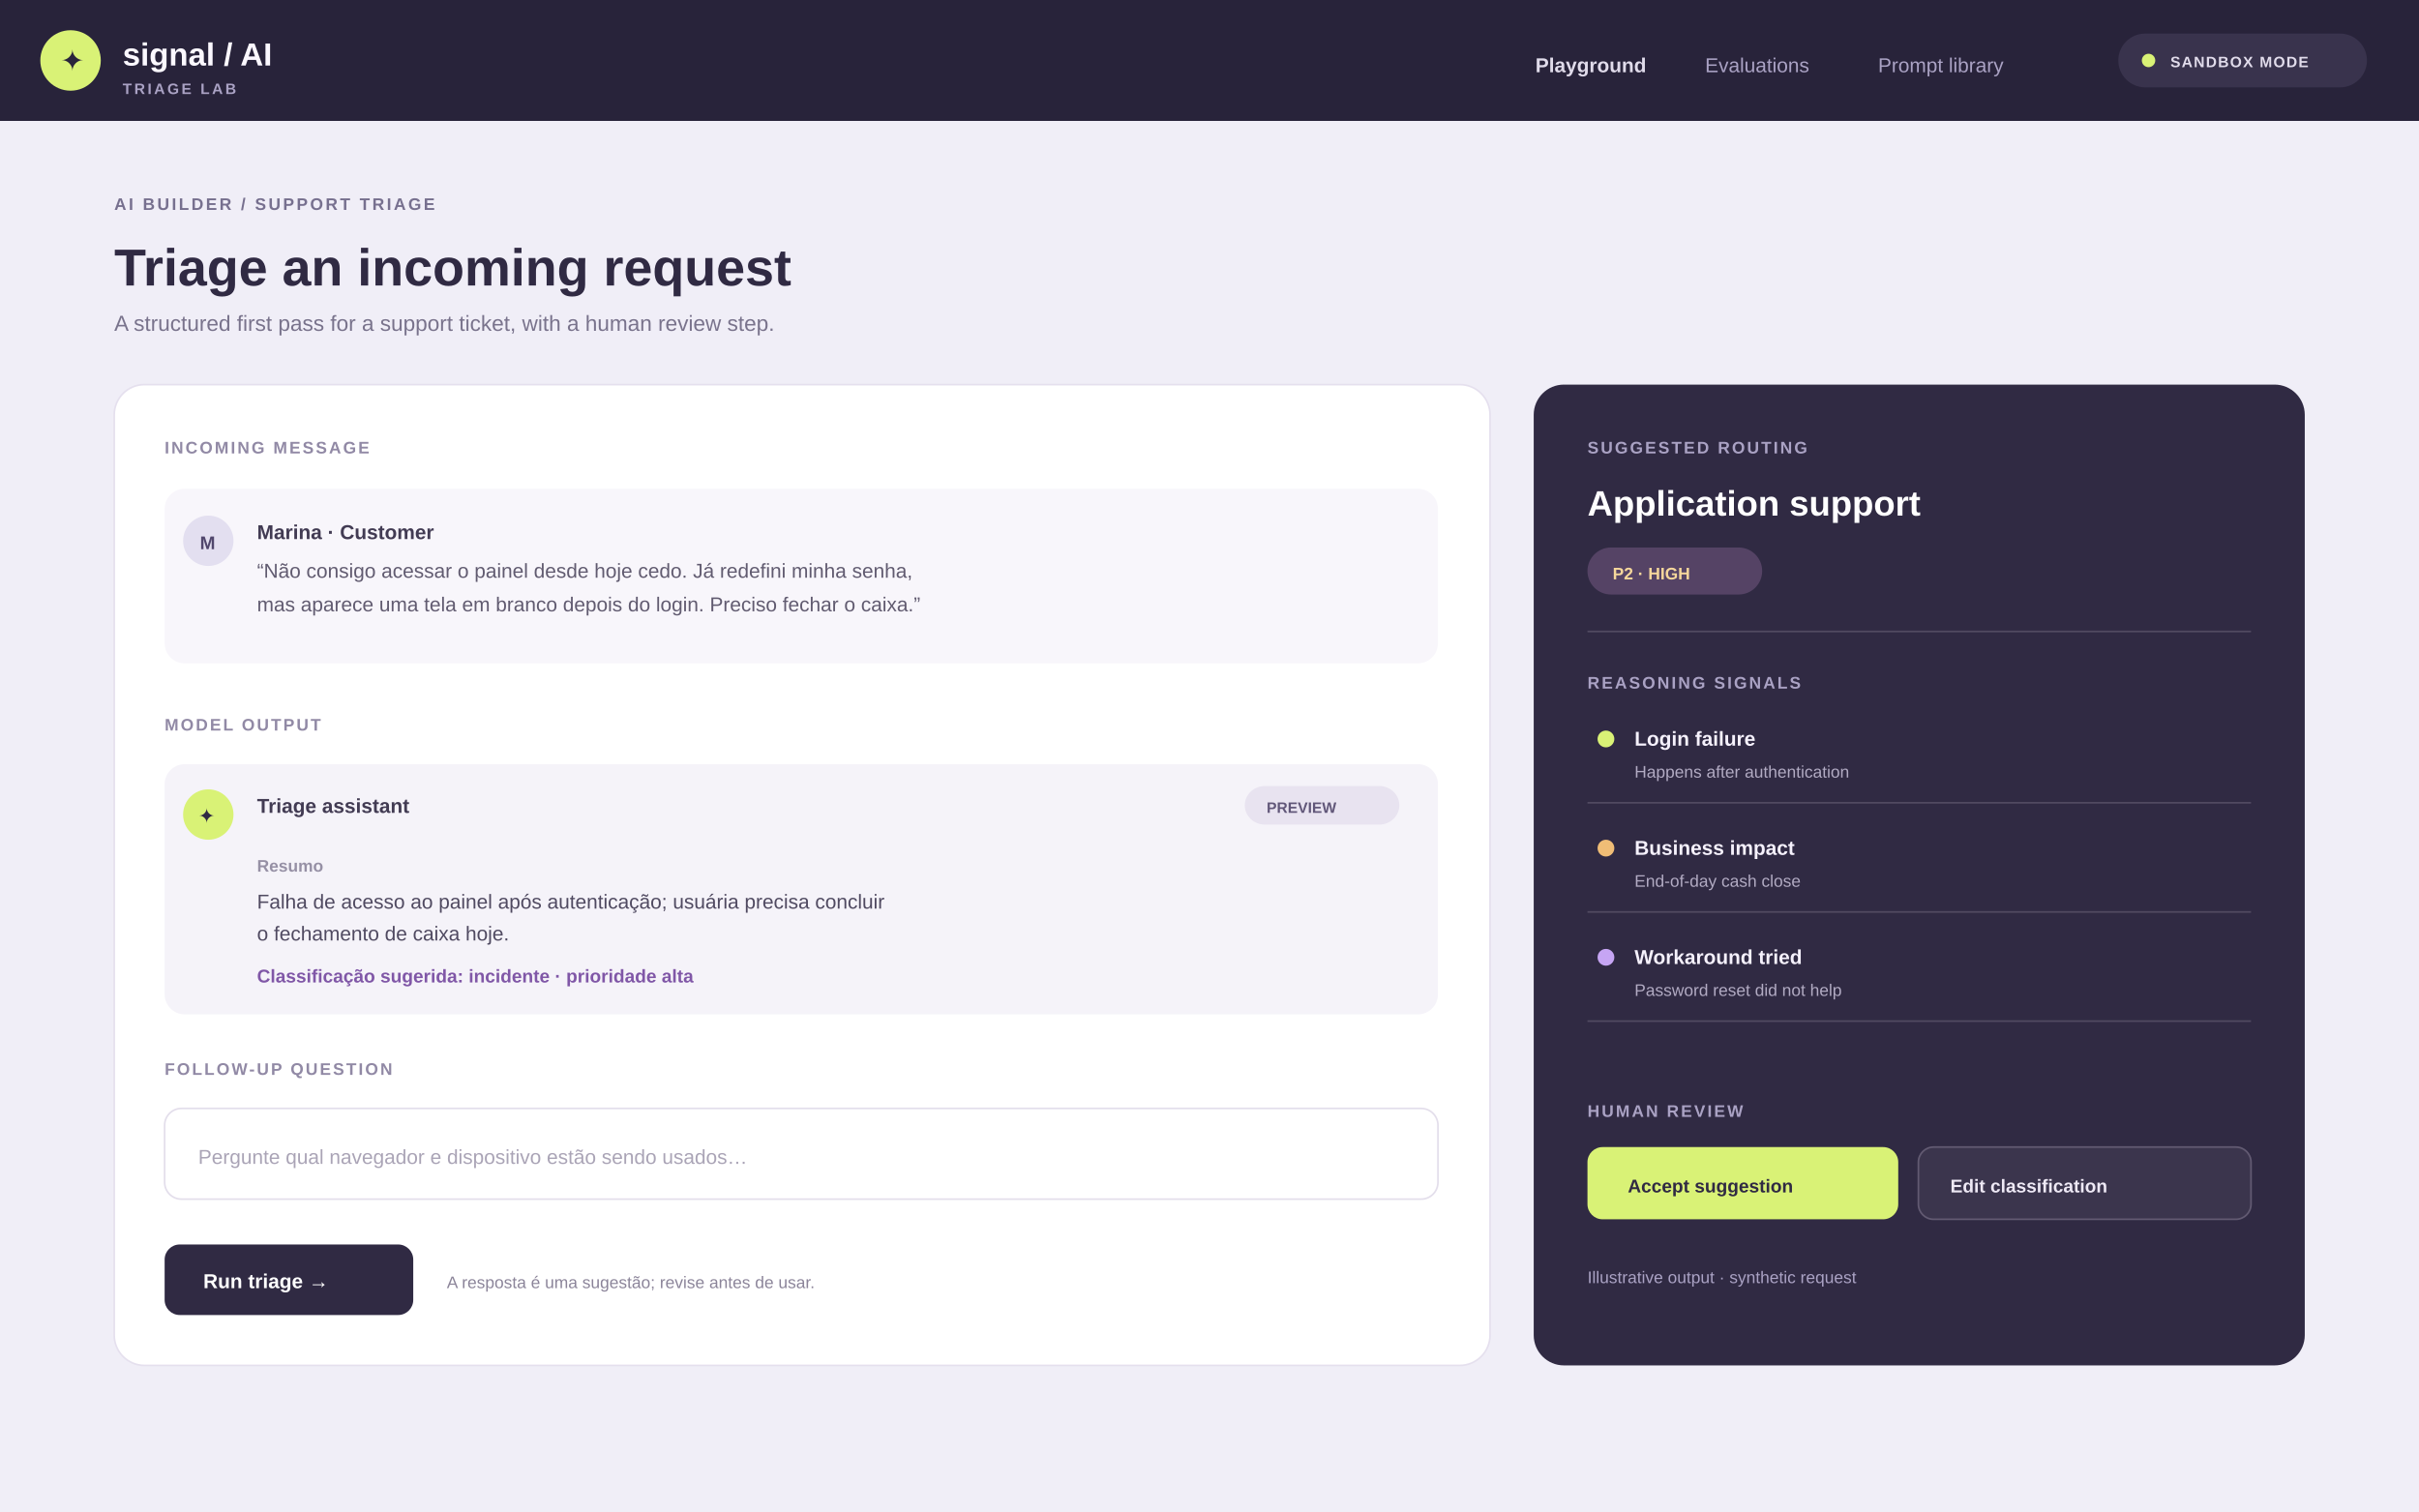
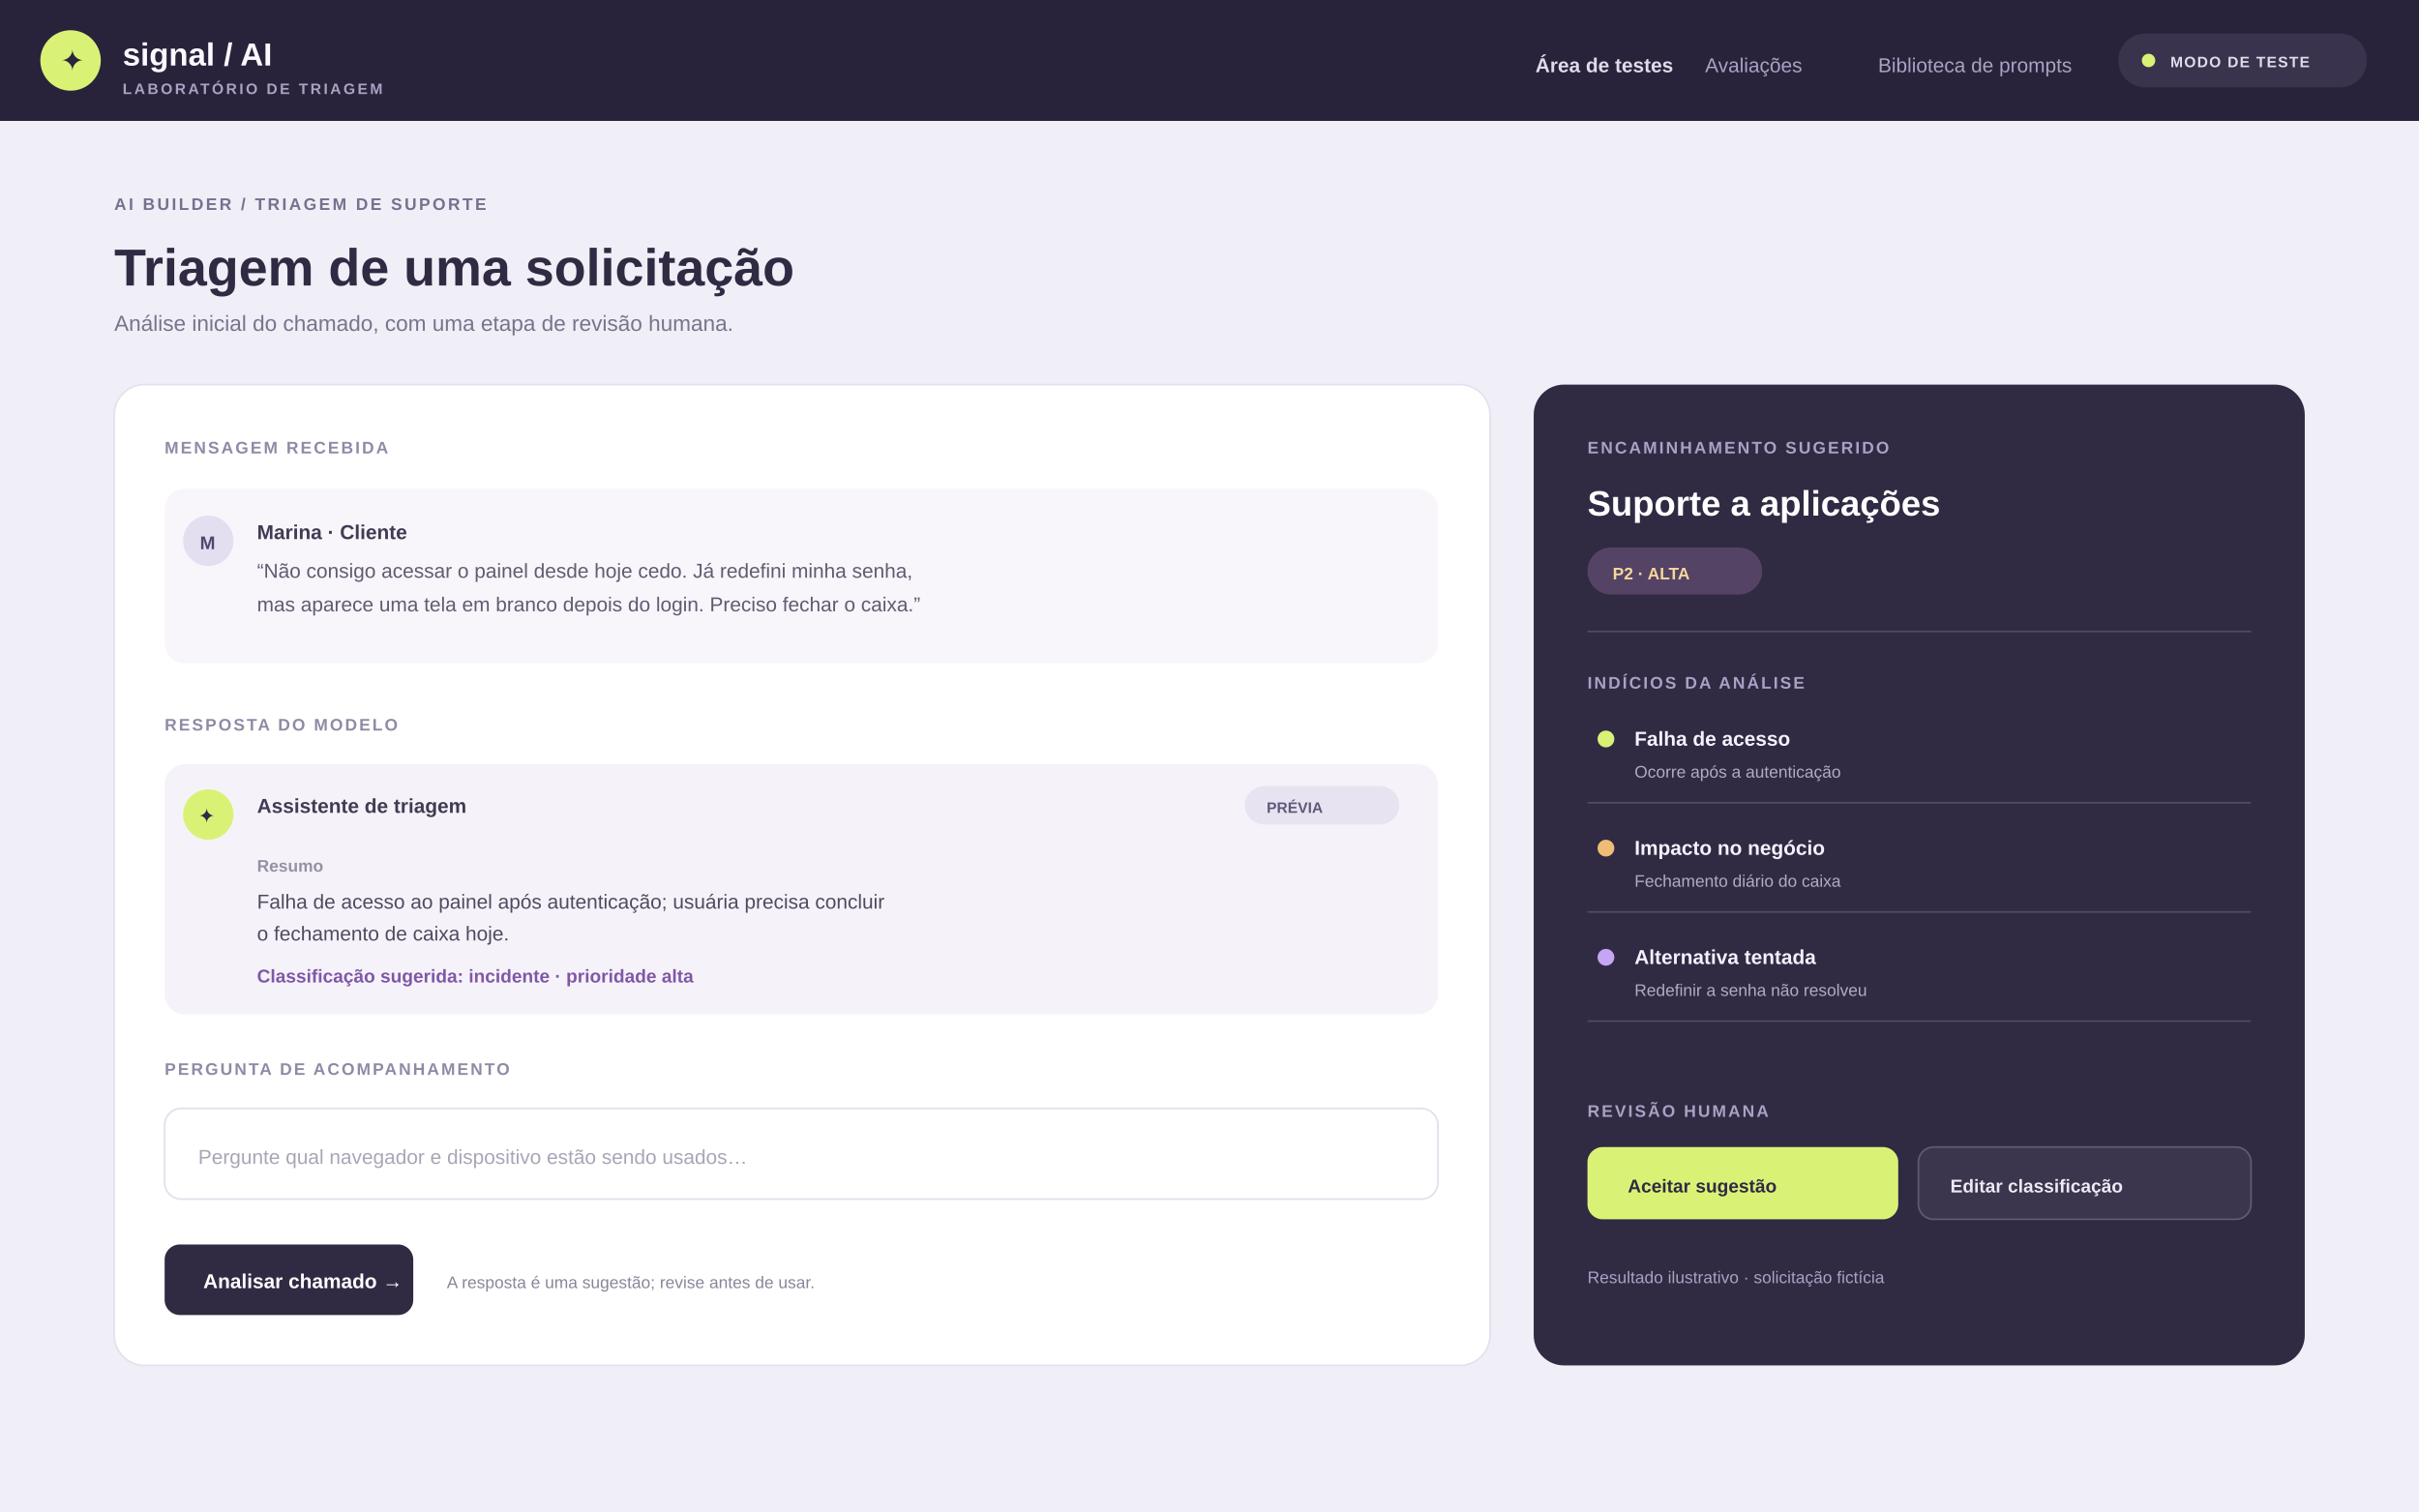
<svg xmlns="http://www.w3.org/2000/svg" width="1440" height="900" viewBox="0 0 1440 900">
  <defs>
    <filter id="shadow" x="-20%" y="-20%" width="140%" height="150%">
      <feDropShadow dx="0" dy="3" stdDeviation="8" flood-color="#111" flood-opacity=".08" />
    </filter>
  </defs>
  <rect x="0" y="0" width="1440" height="900" rx="0" fill="#f0eef7" />
  <rect x="0" y="0" width="1440" height="900" rx="0" fill="#f0eef7" />
  <rect x="0" y="0" width="1440" height="72" rx="0" fill="#28233a" />
  <circle cx="42" cy="36" r="18" fill="#d9f276" />
  <text x="36" y="42" fill="#29243b" font-family="Arial, sans-serif" font-size="17" font-weight="700">✦</text>
  <text x="73" y="39" fill="#fbf8ff" font-family="Arial, sans-serif" font-size="19" font-weight="700">signal / AI</text>
-   <text x="73" y="56" fill="#aaa2c4" font-family="Arial, sans-serif" font-size="9" font-weight="700" letter-spacing="1.4">TRIAGE LAB</text>
-   <text x="914" y="43" fill="#e1dceb" font-family="Arial, sans-serif" font-size="12" font-weight="700">Playground</text>
-   <text x="1015" y="43" fill="#aaa2c4" font-family="Arial, sans-serif" font-size="12" font-weight="400">Evaluations</text>
-   <text x="1118" y="43" fill="#aaa2c4" font-family="Arial, sans-serif" font-size="12" font-weight="400">Prompt library</text>
+   <text x="73" y="56" fill="#aaa2c4" font-family="Arial, sans-serif" font-size="9" font-weight="700" letter-spacing="1.4">LABORATÓRIO DE TRIAGEM</text>
+   <text x="914" y="43" fill="#e1dceb" font-family="Arial, sans-serif" font-size="12" font-weight="700">Área de testes</text>
+   <text x="1015" y="43" fill="#aaa2c4" font-family="Arial, sans-serif" font-size="12" font-weight="400">Avaliações</text>
+   <text x="1118" y="43" fill="#aaa2c4" font-family="Arial, sans-serif" font-size="12" font-weight="400">Biblioteca de prompts</text>
  <rect x="1261" y="20" width="148" height="32" rx="16" fill="#39334d" />
  <circle cx="1279" cy="36" r="4" fill="#d9f276" />
-   <text x="1292" y="40" fill="#e1dceb" font-family="Arial, sans-serif" font-size="9" font-weight="700" letter-spacing=".7">SANDBOX MODE</text>
-   <text x="68" y="125" fill="#77708f" font-family="Arial, sans-serif" font-size="10" font-weight="700" letter-spacing="1.4">AI BUILDER / SUPPORT TRIAGE</text>
-   <text x="68" y="170" fill="#302a43" font-family="Arial, sans-serif" font-size="31" font-weight="700">Triage an incoming request</text>
-   <text x="68" y="197" fill="#79738c" font-family="Arial, sans-serif" font-size="13" font-weight="400">A structured first pass for a support ticket, with a human review step.</text>
+   <text x="1292" y="40" fill="#e1dceb" font-family="Arial, sans-serif" font-size="9" font-weight="700" letter-spacing=".7">MODO DE TESTE</text>
+   <text x="68" y="125" fill="#77708f" font-family="Arial, sans-serif" font-size="10" font-weight="700" letter-spacing="1.4">AI BUILDER / TRIAGEM DE SUPORTE</text>
+   <text x="68" y="170" fill="#302a43" font-family="Arial, sans-serif" font-size="31" font-weight="700">Triagem de uma solicitação</text>
+   <text x="68" y="197" fill="#79738c" font-family="Arial, sans-serif" font-size="13" font-weight="400">Análise inicial do chamado, com uma etapa de revisão humana.</text>
  <rect x="68" y="229" width="819" height="584" rx="18" fill="#fff" stroke="#e5e0ee" stroke-width="1" />
-   <text x="98" y="270" fill="#9189a5" font-family="Arial, sans-serif" font-size="10" font-weight="700" letter-spacing="1.2">INCOMING MESSAGE</text>
+   <text x="98" y="270" fill="#9189a5" font-family="Arial, sans-serif" font-size="10" font-weight="700" letter-spacing="1.2">MENSAGEM RECEBIDA</text>
  <rect x="98" y="291" width="758" height="104" rx="12" fill="#f8f6fb" />
  <circle cx="124" cy="322" r="15" fill="#e3dff0" />
  <text x="119" y="327" fill="#51476d" font-family="Arial, sans-serif" font-size="11" font-weight="700">M</text>
-   <text x="153" y="321" fill="#423b53" font-family="Arial, sans-serif" font-size="12" font-weight="700">Marina · Customer</text>
+   <text x="153" y="321" fill="#423b53" font-family="Arial, sans-serif" font-size="12" font-weight="700">Marina · Cliente</text>
  <text x="153" y="344" fill="#615b70" font-family="Arial, sans-serif" font-size="12" font-weight="400">“Não consigo acessar o painel desde hoje cedo. Já redefini minha senha,</text>
  <text x="153" y="364" fill="#615b70" font-family="Arial, sans-serif" font-size="12" font-weight="400">mas aparece uma tela em branco depois do login. Preciso fechar o caixa.”</text>
-   <text x="98" y="435" fill="#9189a5" font-family="Arial, sans-serif" font-size="10" font-weight="700" letter-spacing="1.2">MODEL OUTPUT</text>
+   <text x="98" y="435" fill="#9189a5" font-family="Arial, sans-serif" font-size="10" font-weight="700" letter-spacing="1.2">RESPOSTA DO MODELO</text>
  <rect x="98" y="455" width="758" height="149" rx="12" fill="#f5f3f9" />
  <circle cx="124" cy="485" r="15" fill="#d9f276" />
  <text x="118" y="490" fill="#302a43" font-family="Arial, sans-serif" font-size="12" font-weight="700">✦</text>
-   <text x="153" y="484" fill="#423b53" font-family="Arial, sans-serif" font-size="12" font-weight="700">Triage assistant</text>
+   <text x="153" y="484" fill="#423b53" font-family="Arial, sans-serif" font-size="12" font-weight="700">Assistente de triagem</text>
  <rect x="741" y="468" width="92" height="23" rx="12" fill="#e8e3f0" />
-   <text x="754" y="484" fill="#615779" font-family="Arial, sans-serif" font-size="9" font-weight="700">PREVIEW</text>
+   <text x="754" y="484" fill="#615779" font-family="Arial, sans-serif" font-size="9" font-weight="700">PRÉVIA</text>
  <text x="153" y="519" fill="#9690a5" font-family="Arial, sans-serif" font-size="10" font-weight="700">Resumo</text>
  <text x="153" y="541" fill="#504a61" font-family="Arial, sans-serif" font-size="12" font-weight="400">Falha de acesso ao painel após autenticação; usuária precisa concluir</text>
  <text x="153" y="560" fill="#504a61" font-family="Arial, sans-serif" font-size="12" font-weight="400">o fechamento de caixa hoje.</text>
  <text x="153" y="585" fill="#8057a7" font-family="Arial, sans-serif" font-size="11" font-weight="700">Classificação sugerida: incidente · prioridade alta</text>
-   <text x="98" y="640" fill="#9189a5" font-family="Arial, sans-serif" font-size="10" font-weight="700" letter-spacing="1.2">FOLLOW-UP QUESTION</text>
+   <text x="98" y="640" fill="#9189a5" font-family="Arial, sans-serif" font-size="10" font-weight="700" letter-spacing="1.2">PERGUNTA DE ACOMPANHAMENTO</text>
  <rect x="98" y="660" width="758" height="54" rx="10" fill="#fff" stroke="#e3deeb" stroke-width="1" />
  <text x="118" y="693" fill="#aaa4b6" font-family="Arial, sans-serif" font-size="12" font-weight="400">Pergunte qual navegador e dispositivo estão sendo usados…</text>
  <rect x="98" y="741" width="148" height="42" rx="9" fill="#302a43" />
-   <text x="121" y="767" fill="#fff" font-family="Arial, sans-serif" font-size="12" font-weight="700">Run triage  →</text>
+   <text x="121" y="767" fill="#fff" font-family="Arial, sans-serif" font-size="12" font-weight="700">Analisar chamado  →</text>
  <text x="266" y="767" fill="#8b8499" font-family="Arial, sans-serif" font-size="10" font-weight="400">A resposta é uma sugestão; revise antes de usar.</text>
  <rect x="913" y="229" width="459" height="584" rx="18" fill="#302a43" />
-   <text x="945" y="270" fill="#aaa2c4" font-family="Arial, sans-serif" font-size="10" font-weight="700" letter-spacing="1.2">SUGGESTED ROUTING</text>
-   <text x="945" y="307" fill="#fff" font-family="Arial, sans-serif" font-size="21" font-weight="700">Application support</text>
+   <text x="945" y="270" fill="#aaa2c4" font-family="Arial, sans-serif" font-size="10" font-weight="700" letter-spacing="1.2">ENCAMINHAMENTO SUGERIDO</text>
+   <text x="945" y="307" fill="#fff" font-family="Arial, sans-serif" font-size="21" font-weight="700">Suporte a aplicações</text>
  <rect x="945" y="326" width="104" height="28" rx="14" fill="#554365" />
-   <text x="960" y="345" fill="#f5d79b" font-family="Arial, sans-serif" font-size="10" font-weight="700">P2 · HIGH</text>
+   <text x="960" y="345" fill="#f5d79b" font-family="Arial, sans-serif" font-size="10" font-weight="700">P2 · ALTA</text>
  <line x1="945" y1="376" x2="1340" y2="376" stroke="#514a61" stroke-width="1" />
-   <text x="945" y="410" fill="#aaa2c4" font-family="Arial, sans-serif" font-size="10" font-weight="700" letter-spacing="1.2">REASONING SIGNALS</text>
+   <text x="945" y="410" fill="#aaa2c4" font-family="Arial, sans-serif" font-size="10" font-weight="700" letter-spacing="1.2">INDÍCIOS DA ANÁLISE</text>
  <circle cx="956" cy="440" r="5" fill="#d9f276" />
-   <text x="973" y="444" fill="#f5f1fc" font-family="Arial, sans-serif" font-size="12" font-weight="700">Login failure</text>
-   <text x="973" y="463" fill="#b2abc3" font-family="Arial, sans-serif" font-size="10" font-weight="400">Happens after authentication</text>
+   <text x="973" y="444" fill="#f5f1fc" font-family="Arial, sans-serif" font-size="12" font-weight="700">Falha de acesso</text>
+   <text x="973" y="463" fill="#b2abc3" font-family="Arial, sans-serif" font-size="10" font-weight="400">Ocorre após a autenticação</text>
  <line x1="945" y1="478" x2="1340" y2="478" stroke="#514a61" stroke-width="1" />
  <circle cx="956" cy="505" r="5" fill="#f0bd76" />
-   <text x="973" y="509" fill="#f5f1fc" font-family="Arial, sans-serif" font-size="12" font-weight="700">Business impact</text>
-   <text x="973" y="528" fill="#b2abc3" font-family="Arial, sans-serif" font-size="10" font-weight="400">End-of-day cash close</text>
+   <text x="973" y="509" fill="#f5f1fc" font-family="Arial, sans-serif" font-size="12" font-weight="700">Impacto no negócio</text>
+   <text x="973" y="528" fill="#b2abc3" font-family="Arial, sans-serif" font-size="10" font-weight="400">Fechamento diário do caixa</text>
  <line x1="945" y1="543" x2="1340" y2="543" stroke="#514a61" stroke-width="1" />
  <circle cx="956" cy="570" r="5" fill="#c6a5f4" />
-   <text x="973" y="574" fill="#f5f1fc" font-family="Arial, sans-serif" font-size="12" font-weight="700">Workaround tried</text>
-   <text x="973" y="593" fill="#b2abc3" font-family="Arial, sans-serif" font-size="10" font-weight="400">Password reset did not help</text>
+   <text x="973" y="574" fill="#f5f1fc" font-family="Arial, sans-serif" font-size="12" font-weight="700">Alternativa tentada</text>
+   <text x="973" y="593" fill="#b2abc3" font-family="Arial, sans-serif" font-size="10" font-weight="400">Redefinir a senha não resolveu</text>
  <line x1="945" y1="608" x2="1340" y2="608" stroke="#514a61" stroke-width="1" />
-   <text x="945" y="665" fill="#aaa2c4" font-family="Arial, sans-serif" font-size="10" font-weight="700" letter-spacing="1.2">HUMAN REVIEW</text>
+   <text x="945" y="665" fill="#aaa2c4" font-family="Arial, sans-serif" font-size="10" font-weight="700" letter-spacing="1.2">REVISÃO HUMANA</text>
  <rect x="945" y="683" width="185" height="43" rx="9" fill="#d9f276" />
-   <text x="969" y="710" fill="#302a43" font-family="Arial, sans-serif" font-size="11" font-weight="700">Accept suggestion</text>
+   <text x="969" y="710" fill="#302a43" font-family="Arial, sans-serif" font-size="11" font-weight="700">Aceitar sugestão</text>
  <rect x="1142" y="683" width="198" height="43" rx="9" fill="#3b354d" stroke="#625a72" stroke-width="1" />
-   <text x="1161" y="710" fill="#eee9f5" font-family="Arial, sans-serif" font-size="11" font-weight="700">Edit classification</text>
-   <text x="945" y="764" fill="#aaa2c4" font-family="Arial, sans-serif" font-size="10" font-weight="400">Illustrative output · synthetic request</text>
+   <text x="1161" y="710" fill="#eee9f5" font-family="Arial, sans-serif" font-size="11" font-weight="700">Editar classificação</text>
+   <text x="945" y="764" fill="#aaa2c4" font-family="Arial, sans-serif" font-size="10" font-weight="400">Resultado ilustrativo · solicitação fictícia</text>
</svg>
